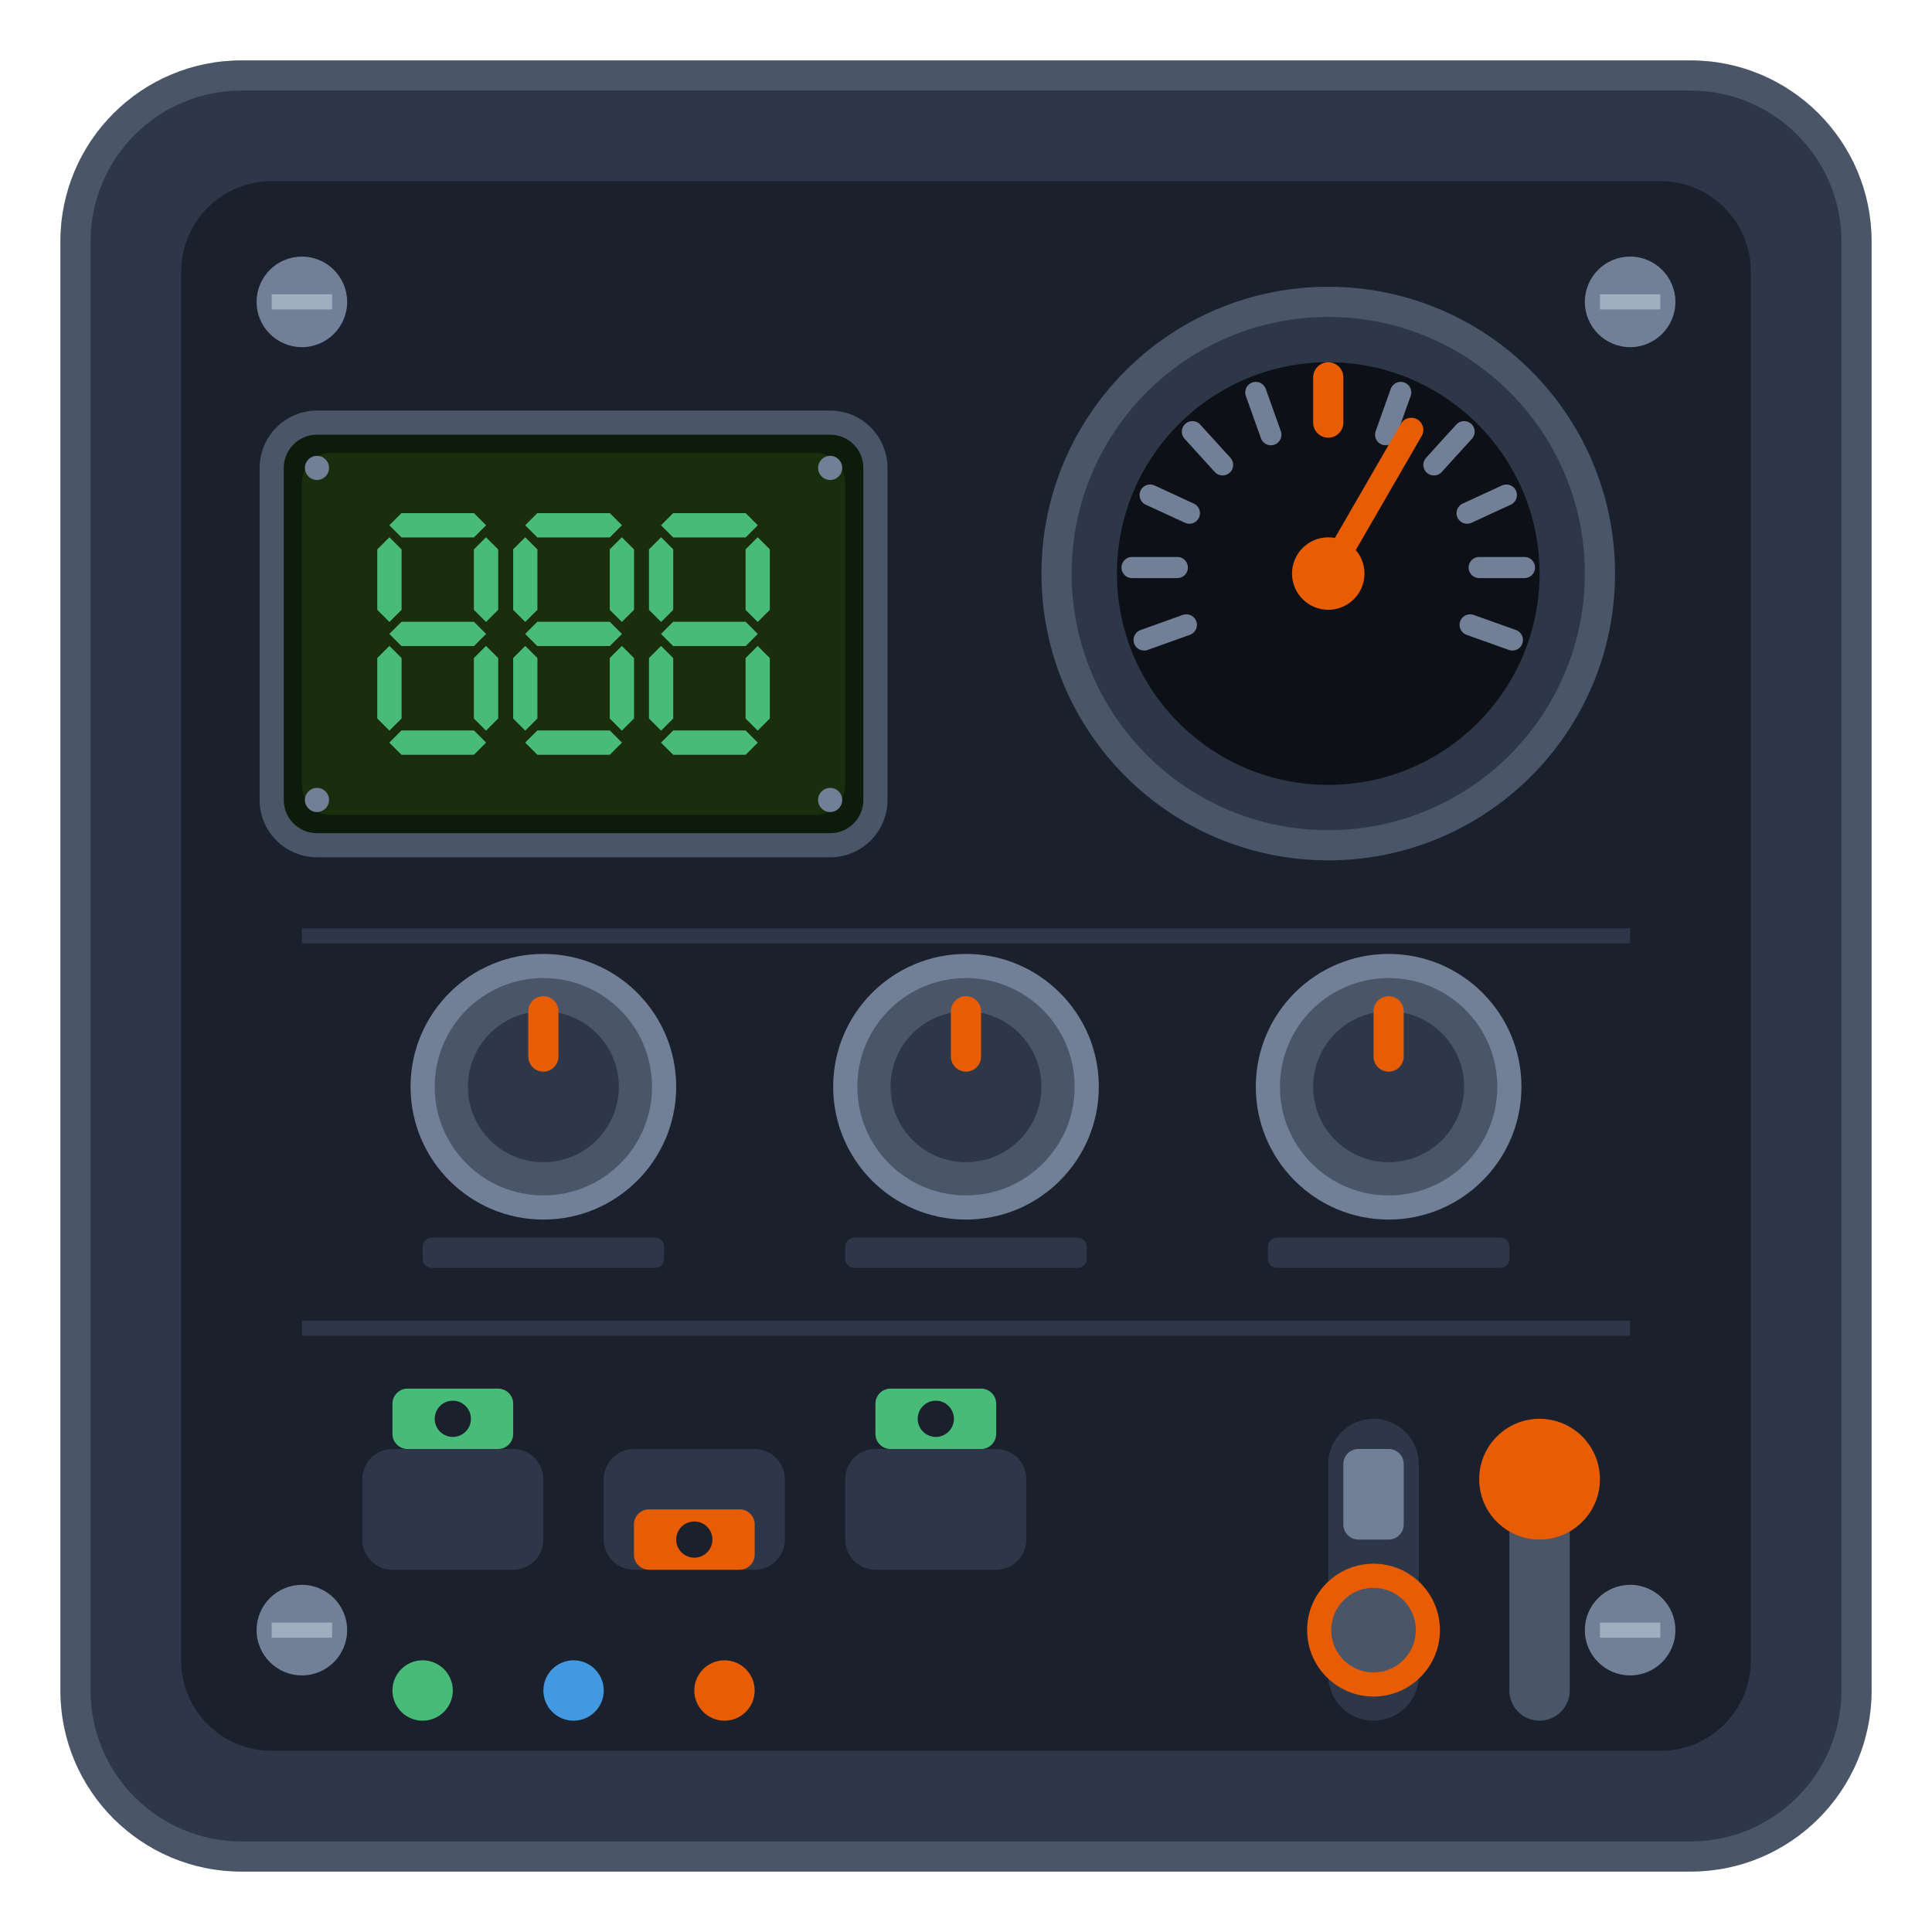
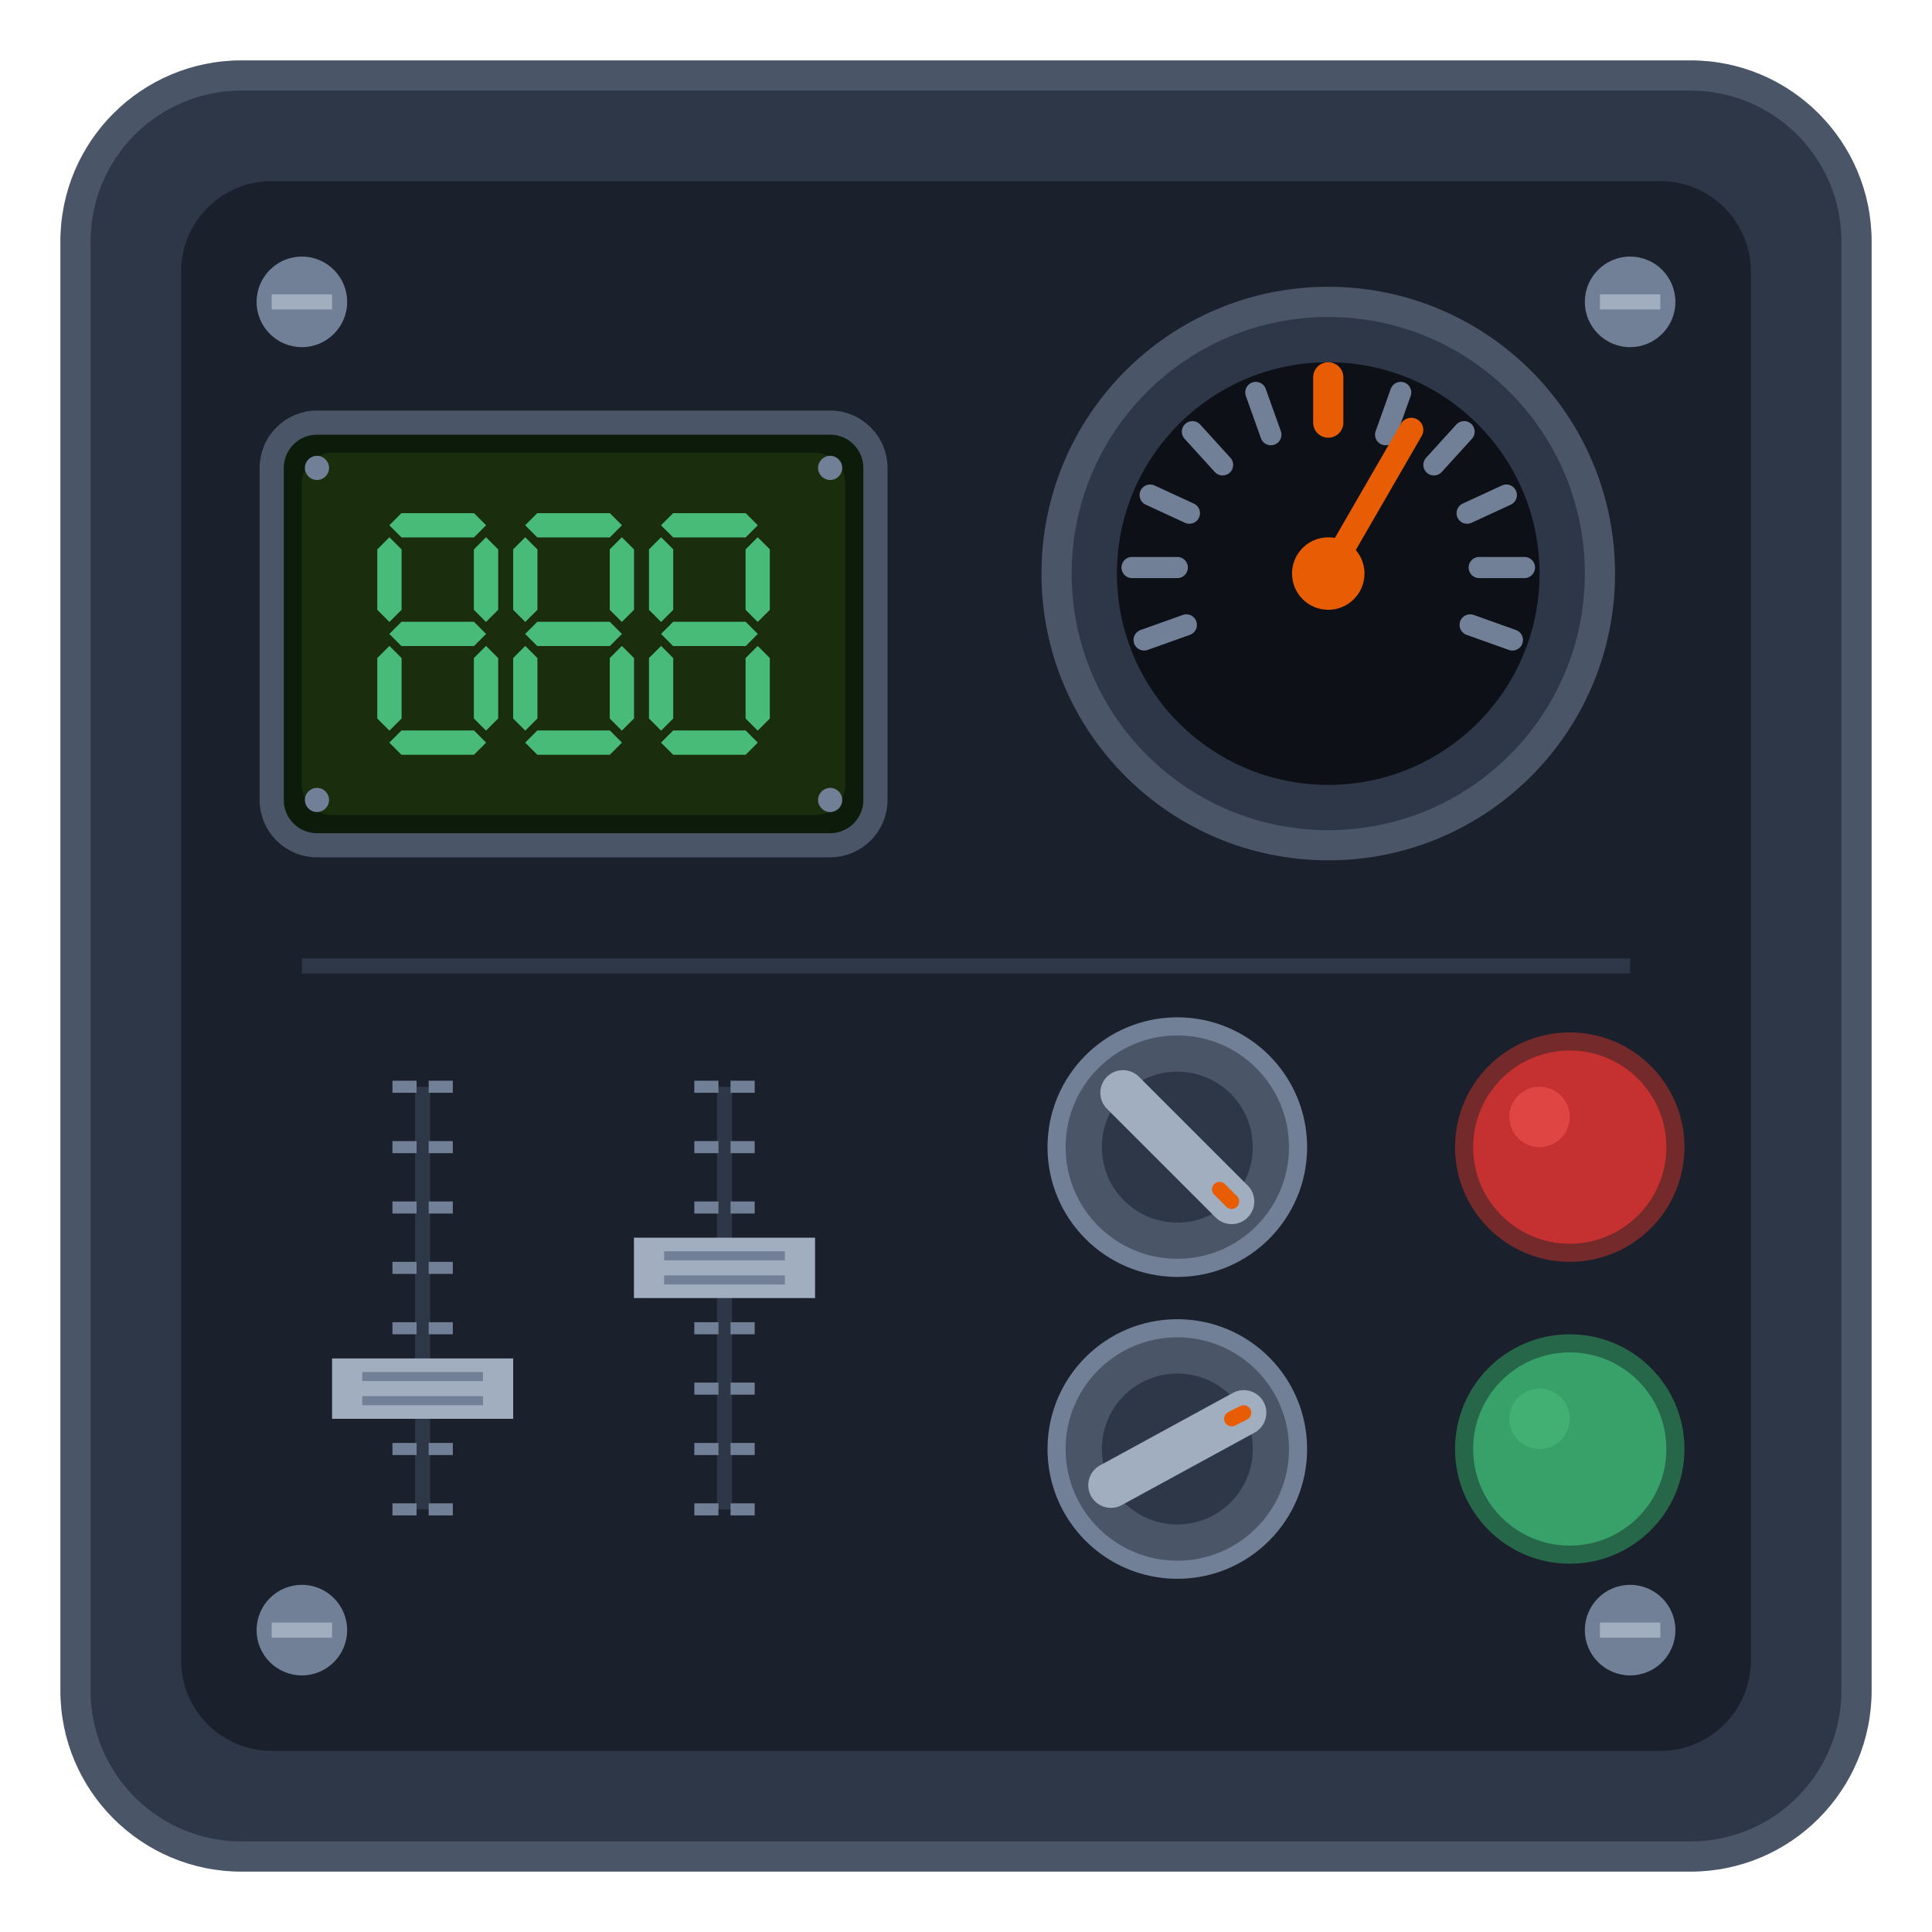
<svg xmlns="http://www.w3.org/2000/svg" viewBox="0 0 64 64" width="64" height="64">
  <rect x="2" y="2" width="60" height="60" rx="6" fill="#4A5568" />
  <rect x="3" y="3" width="58" height="58" rx="5" fill="#2D3748" />
  <rect x="6" y="6" width="52" height="52" rx="3" fill="#1A202C" />
  <circle cx="10" cy="10" r="1.5" fill="#718096" />
  <line x1="9" y1="10" x2="11" y2="10" stroke="#A0AEC0" stroke-width="0.5" />
  <circle cx="54" cy="10" r="1.5" fill="#718096" />
  <line x1="53" y1="10" x2="55" y2="10" stroke="#A0AEC0" stroke-width="0.5" />
  <circle cx="10" cy="54" r="1.5" fill="#718096" />
  <line x1="9" y1="54" x2="11" y2="54" stroke="#A0AEC0" stroke-width="0.5" />
  <circle cx="54" cy="54" r="1.5" fill="#718096" />
  <line x1="53" y1="54" x2="55" y2="54" stroke="#A0AEC0" stroke-width="0.5" />
  <rect x="9" y="14" width="20" height="14" rx="1.5" fill="#0D1B0A" stroke="#4A5568" stroke-width="0.8" />
  <rect x="10" y="15" width="18" height="12" rx="1" fill="#1A2E0E" />
  <circle cx="10.5" cy="15.5" r="0.4" fill="#718096" />
  <circle cx="27.5" cy="15.5" r="0.4" fill="#718096" />
  <circle cx="10.5" cy="26.5" r="0.4" fill="#718096" />
  <circle cx="27.5" cy="26.5" r="0.4" fill="#718096" />
  <defs>
    <g id="seg8" fill="#48BB78">
      <polygon points="0.4,0.4 0.8,0 3.2,0 3.6,0.4 3.2,0.8 0.8,0.8" />
      <polygon points="3.6,0.8 4,1.2 4,3.2 3.6,3.6 3.2,3.2 3.2,1.2" />
      <polygon points="3.6,4.4 4,4.8 4,6.8 3.6,7.2 3.2,6.8 3.2,4.8" />
      <polygon points="0.4,7.6 0.8,7.2 3.2,7.2 3.6,7.6 3.2,8 0.8,8" />
      <polygon points="0.4,4.4 0.8,4.8 0.8,6.8 0.4,7.2 0,6.8 0,4.8" />
      <polygon points="0.4,0.8 0.8,1.2 0.8,3.2 0.4,3.6 0,3.2 0,1.2" />
      <polygon points="0.4,4 0.8,3.6 3.2,3.6 3.6,4 3.2,4.4 0.8,4.4" />
    </g>
  </defs>
  <g fill="#0F1F08" opacity="0.5">
    <use href="#seg8" x="12.5" y="17" />
    <use href="#seg8" x="17" y="17" />
    <use href="#seg8" x="21.5" y="17" />
  </g>
  <g fill="#5CFF5C">
    <use href="#seg8" x="12.5" y="17" />
    <use href="#seg8" x="17" y="17" />
    <use href="#seg8" x="21.5" y="17" />
  </g>
  <circle cx="44" cy="19" r="9" fill="#2D3748" stroke="#4A5568" stroke-width="1" />
  <circle cx="44" cy="19" r="7" fill="#0D1117" />
  <line x1="37.9" y1="21.2" x2="39.3" y2="20.7" stroke="#718096" stroke-width="0.7" stroke-linecap="round" />
  <line x1="37.5" y1="18.8" x2="39.0" y2="18.8" stroke="#718096" stroke-width="0.7" stroke-linecap="round" />
  <line x1="38.1" y1="16.4" x2="39.4" y2="17.0" stroke="#718096" stroke-width="0.7" stroke-linecap="round" />
  <line x1="39.5" y1="14.3" x2="40.5" y2="15.4" stroke="#718096" stroke-width="0.7" stroke-linecap="round" />
  <line x1="41.6" y1="13.0" x2="42.1" y2="14.4" stroke="#718096" stroke-width="0.7" stroke-linecap="round" />
  <line x1="44" y1="12.5" x2="44" y2="14" stroke="#E85D04" stroke-width="1" stroke-linecap="round" />
  <line x1="46.4" y1="13.0" x2="45.9" y2="14.4" stroke="#718096" stroke-width="0.7" stroke-linecap="round" />
  <line x1="48.5" y1="14.3" x2="47.5" y2="15.4" stroke="#718096" stroke-width="0.7" stroke-linecap="round" />
  <line x1="49.9" y1="16.4" x2="48.6" y2="17.0" stroke="#718096" stroke-width="0.7" stroke-linecap="round" />
  <line x1="50.5" y1="18.8" x2="49.0" y2="18.8" stroke="#718096" stroke-width="0.7" stroke-linecap="round" />
  <line x1="50.1" y1="21.2" x2="48.7" y2="20.7" stroke="#718096" stroke-width="0.7" stroke-linecap="round" />
  <line x1="44" y1="19" x2="46.75" y2="14.24" stroke="#E85D04" stroke-width="0.8" stroke-linecap="round" />
  <circle cx="44" cy="19" r="1.2" fill="#E85D04" />
-   <line x1="10" y1="31" x2="54" y2="31" stroke="#2D3748" stroke-width="0.5" />
-   <circle cx="18" cy="36" r="4" fill="#4A5568" stroke="#718096" stroke-width="0.8" />
-   <circle cx="18" cy="36" r="2.5" fill="#2D3748" />
-   <line x1="18" y1="33.5" x2="18" y2="35" stroke="#E85D04" stroke-width="1" stroke-linecap="round" />
-   <rect x="14" y="41" width="8" height="1" rx="0.3" fill="#2D3748" />
-   <circle cx="32" cy="36" r="4" fill="#4A5568" stroke="#718096" stroke-width="0.8" />
-   <circle cx="32" cy="36" r="2.5" fill="#2D3748" />
-   <line x1="32" y1="33.5" x2="32" y2="35" stroke="#E85D04" stroke-width="1" stroke-linecap="round" />
-   <rect x="28" y="41" width="8" height="1" rx="0.3" fill="#2D3748" />
-   <circle cx="46" cy="36" r="4" fill="#4A5568" stroke="#718096" stroke-width="0.8" />
-   <circle cx="46" cy="36" r="2.5" fill="#2D3748" />
-   <line x1="46" y1="33.5" x2="46" y2="35" stroke="#E85D04" stroke-width="1" stroke-linecap="round" />
-   <rect x="42" y="41" width="8" height="1" rx="0.3" fill="#2D3748" />
-   <line x1="10" y1="44" x2="54" y2="44" stroke="#2D3748" stroke-width="0.5" />
-   <rect x="12" y="48" width="6" height="4" rx="1" fill="#2D3748" />
-   <rect x="13" y="46" width="4" height="2" rx="0.5" fill="#48BB78" />
-   <circle cx="15" cy="47" r="0.6" fill="#1A202C" />
-   <rect x="20" y="48" width="6" height="4" rx="1" fill="#2D3748" />
-   <rect x="21" y="50" width="4" height="2" rx="0.5" fill="#E85D04" />
-   <circle cx="23" cy="51" r="0.6" fill="#1A202C" />
-   <rect x="28" y="48" width="6" height="4" rx="1" fill="#2D3748" />
-   <rect x="29" y="46" width="4" height="2" rx="0.5" fill="#48BB78" />
-   <circle cx="31" cy="47" r="0.6" fill="#1A202C" />
-   <rect x="44" y="47" width="3" height="10" rx="1.5" fill="#2D3748" />
-   <rect x="44.5" y="48" width="2" height="3" rx="0.5" fill="#718096" />
-   <circle cx="45.5" cy="54" r="1.8" fill="#4A5568" stroke="#E85D04" stroke-width="0.8" />
-   <rect x="50" y="47" width="2" height="10" rx="1" fill="#4A5568" />
-   <circle cx="51" cy="49" r="2" fill="#E85D04" />
-   <circle cx="14" cy="56" r="1" fill="#48BB78" />
-   <circle cx="19" cy="56" r="1" fill="#4299E1" />
-   <circle cx="24" cy="56" r="1" fill="#E85D04" />
+   <line x1="10" y1="32" x2="54" y2="32" stroke="#2D3748" stroke-width="0.5" />
+   <line x1="14" y1="36" x2="14" y2="50" stroke="#2D3748" stroke-width="0.5" />
+   <line x1="13" y1="36" x2="13.8" y2="36" stroke="#718096" stroke-width="0.4" />
+   <line x1="13" y1="38" x2="13.8" y2="38" stroke="#718096" stroke-width="0.4" />
+   <line x1="13" y1="40" x2="13.8" y2="40" stroke="#718096" stroke-width="0.4" />
+   <line x1="13" y1="42" x2="13.8" y2="42" stroke="#718096" stroke-width="0.4" />
+   <line x1="13" y1="44" x2="13.8" y2="44" stroke="#718096" stroke-width="0.4" />
+   <line x1="13" y1="46" x2="13.8" y2="46" stroke="#718096" stroke-width="0.4" />
+   <line x1="13" y1="48" x2="13.8" y2="48" stroke="#718096" stroke-width="0.4" />
+   <line x1="13" y1="50" x2="13.8" y2="50" stroke="#718096" stroke-width="0.4" />
+   <line x1="14.2" y1="36" x2="15" y2="36" stroke="#718096" stroke-width="0.4" />
+   <line x1="14.2" y1="38" x2="15" y2="38" stroke="#718096" stroke-width="0.4" />
+   <line x1="14.2" y1="40" x2="15" y2="40" stroke="#718096" stroke-width="0.4" />
+   <line x1="14.2" y1="42" x2="15" y2="42" stroke="#718096" stroke-width="0.4" />
+   <line x1="14.2" y1="44" x2="15" y2="44" stroke="#718096" stroke-width="0.4" />
+   <line x1="14.2" y1="46" x2="15" y2="46" stroke="#718096" stroke-width="0.4" />
+   <line x1="14.2" y1="48" x2="15" y2="48" stroke="#718096" stroke-width="0.4" />
+   <line x1="14.2" y1="50" x2="15" y2="50" stroke="#718096" stroke-width="0.4" />
+   <rect x="11" y="45" width="6" height="2" fill="#A0AEC0" />
+   <line x1="12" y1="45.6" x2="16" y2="45.6" stroke="#718096" stroke-width="0.3" />
+   <line x1="12" y1="46.4" x2="16" y2="46.4" stroke="#718096" stroke-width="0.3" />
+   <line x1="24" y1="36" x2="24" y2="50" stroke="#2D3748" stroke-width="0.5" />
+   <line x1="23" y1="36" x2="23.8" y2="36" stroke="#718096" stroke-width="0.4" />
+   <line x1="23" y1="38" x2="23.8" y2="38" stroke="#718096" stroke-width="0.4" />
+   <line x1="23" y1="40" x2="23.8" y2="40" stroke="#718096" stroke-width="0.4" />
+   <line x1="23" y1="42" x2="23.8" y2="42" stroke="#718096" stroke-width="0.4" />
+   <line x1="23" y1="44" x2="23.8" y2="44" stroke="#718096" stroke-width="0.4" />
+   <line x1="23" y1="46" x2="23.8" y2="46" stroke="#718096" stroke-width="0.4" />
+   <line x1="23" y1="48" x2="23.8" y2="48" stroke="#718096" stroke-width="0.4" />
+   <line x1="23" y1="50" x2="23.8" y2="50" stroke="#718096" stroke-width="0.4" />
+   <line x1="24.2" y1="36" x2="25" y2="36" stroke="#718096" stroke-width="0.4" />
+   <line x1="24.2" y1="38" x2="25" y2="38" stroke="#718096" stroke-width="0.4" />
+   <line x1="24.2" y1="40" x2="25" y2="40" stroke="#718096" stroke-width="0.4" />
+   <line x1="24.2" y1="42" x2="25" y2="42" stroke="#718096" stroke-width="0.4" />
+   <line x1="24.2" y1="44" x2="25" y2="44" stroke="#718096" stroke-width="0.4" />
+   <line x1="24.2" y1="46" x2="25" y2="46" stroke="#718096" stroke-width="0.4" />
+   <line x1="24.2" y1="48" x2="25" y2="48" stroke="#718096" stroke-width="0.4" />
+   <line x1="24.2" y1="50" x2="25" y2="50" stroke="#718096" stroke-width="0.4" />
+   <rect x="21" y="41" width="6" height="2" fill="#A0AEC0" />
+   <line x1="22" y1="41.6" x2="26" y2="41.6" stroke="#718096" stroke-width="0.3" />
+   <line x1="22" y1="42.4" x2="26" y2="42.4" stroke="#718096" stroke-width="0.3" />
+   <circle cx="39" cy="38" r="4" fill="#4A5568" stroke="#718096" stroke-width="0.6" />
+   <circle cx="39" cy="38" r="2.5" fill="#2D3748" />
+   <line x1="37.2" y1="36.2" x2="40.8" y2="39.8" stroke="#A0AEC0" stroke-width="1.5" stroke-linecap="round" />
+   <line x1="40.4" y1="39.4" x2="40.8" y2="39.8" stroke="#E85D04" stroke-width="0.5" stroke-linecap="round" />
+   <circle cx="39" cy="48" r="4" fill="#4A5568" stroke="#718096" stroke-width="0.6" />
+   <circle cx="39" cy="48" r="2.5" fill="#2D3748" />
+   <line x1="36.8" y1="49.2" x2="41.2" y2="46.8" stroke="#A0AEC0" stroke-width="1.5" stroke-linecap="round" />
+   <line x1="40.8" y1="47.0" x2="41.2" y2="46.8" stroke="#E85D04" stroke-width="0.5" stroke-linecap="round" />
+   <circle cx="52" cy="38" r="3.5" fill="#C53030" stroke="#742A2A" stroke-width="0.6" />
+   <circle cx="51" cy="37" r="1" fill="#EF5350" opacity="0.6" />
+   <circle cx="52" cy="48" r="3.5" fill="#38A169" stroke="#276749" stroke-width="0.6" />
+   <circle cx="51" cy="47" r="1" fill="#48BB78" opacity="0.6" />
</svg>
